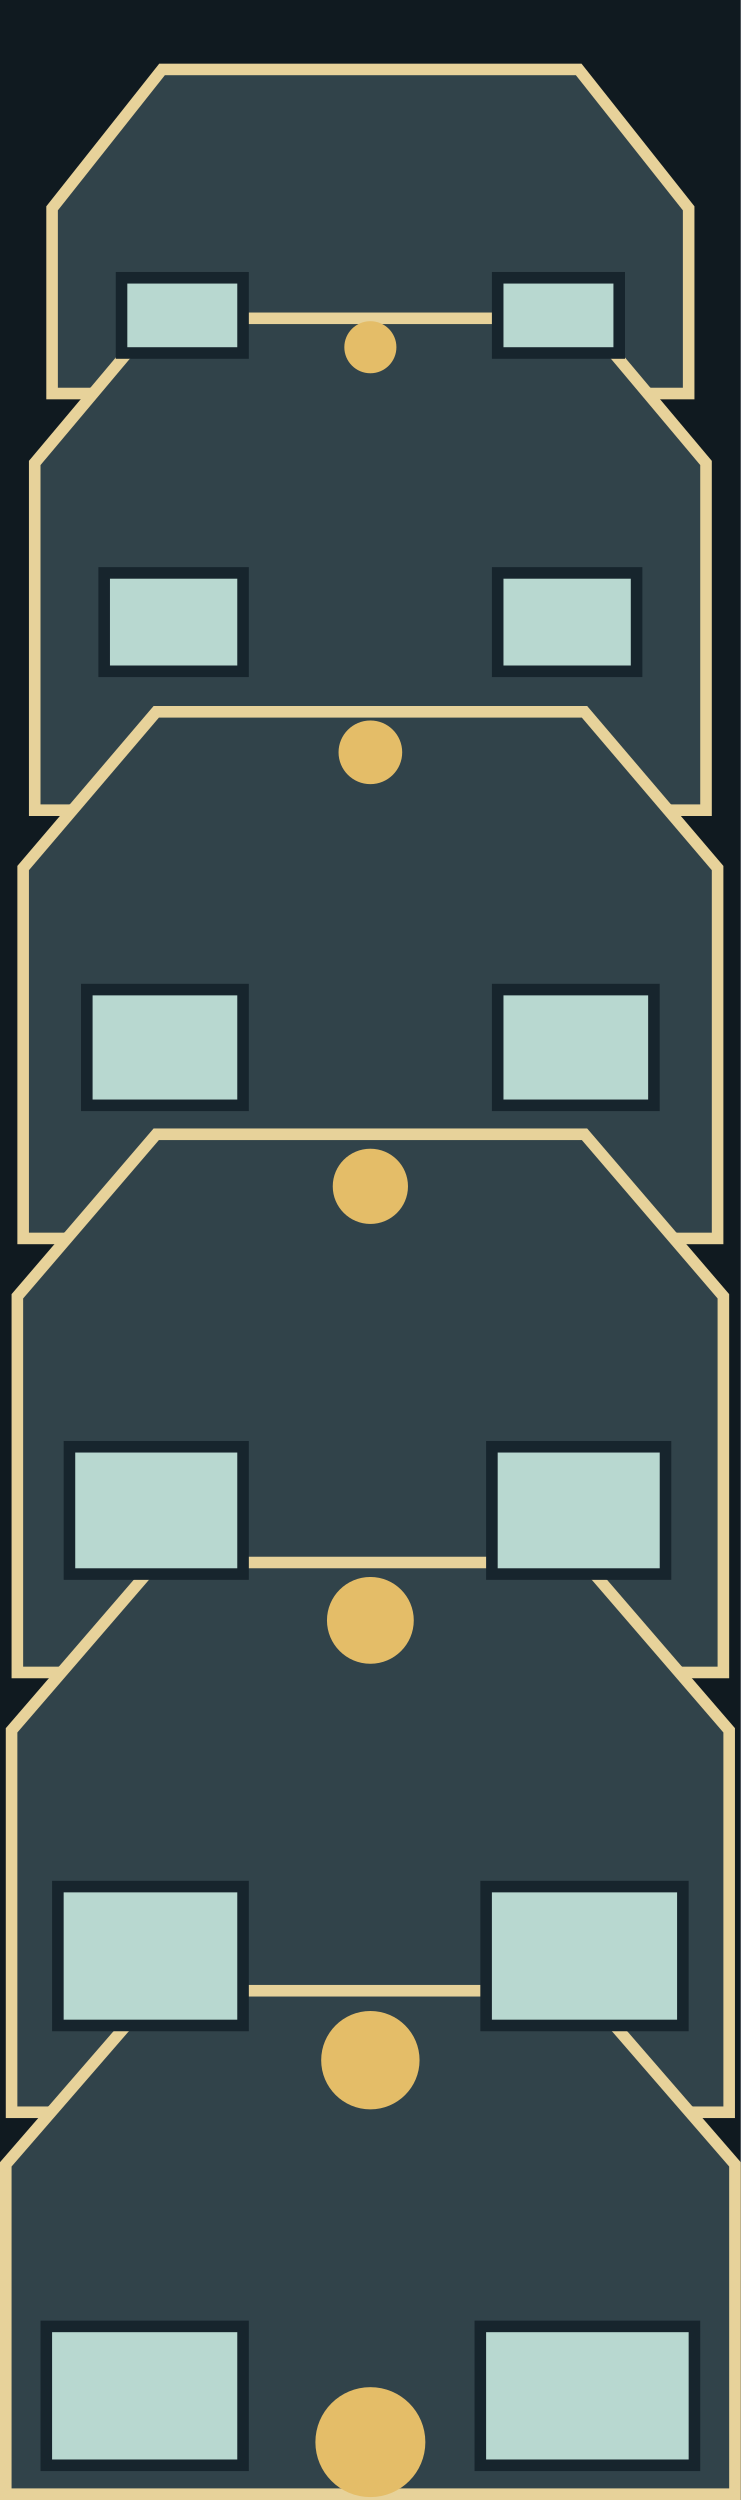
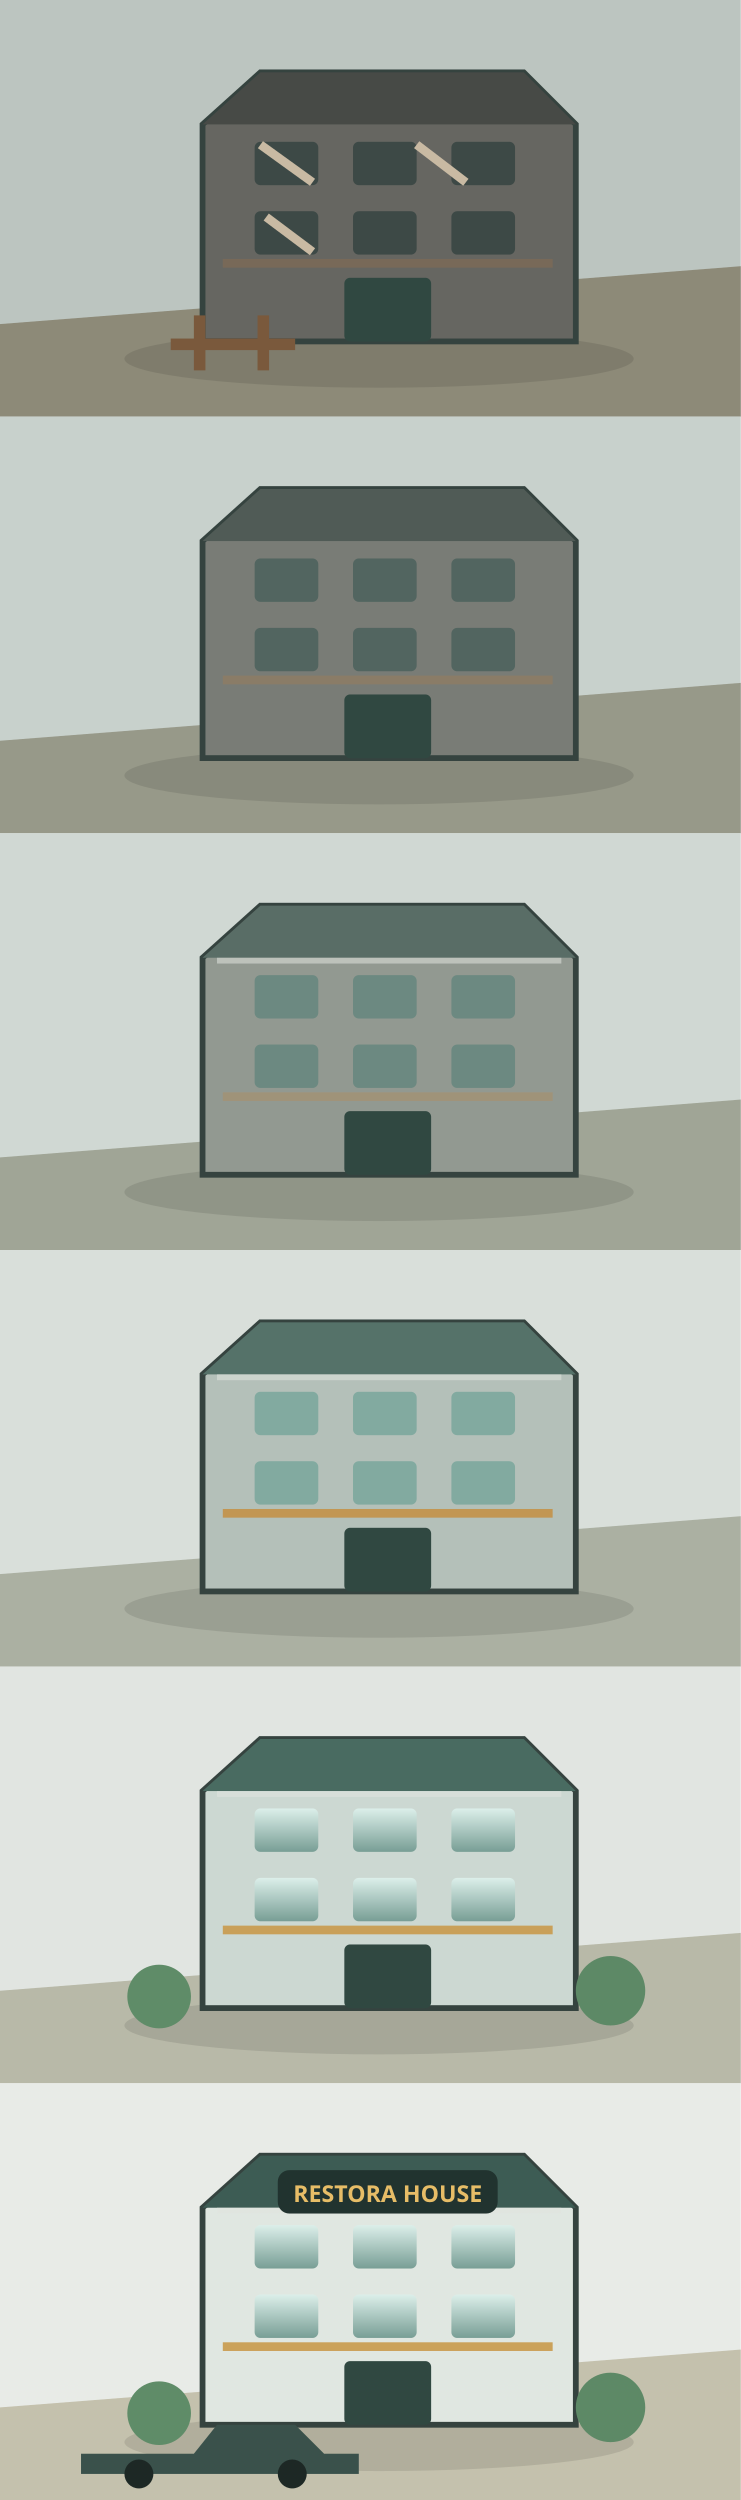
<svg xmlns="http://www.w3.org/2000/svg" width="256" height="864" viewBox="0 0 256 864">
-   <rect width="256" height="864" fill="#101a20" />
-   <g fill="#31434a" stroke="#e7d29a" stroke-width="4">
-     <path d="M18 136V72l38-48h144l38 48v64z" />
-     <path d="M12 280V160l42-50h148l42 50v120z" />
-     <path d="M8 428V300l46-54h148l46 54v128z" />
-     <path d="M6 578V448l48-56h148l48 56v130z" />
-     <path d="M4 730V598l50-58h148l50 58v132z" />
-     <path d="M2 862V748l52-60h148l52 60v114z" />
+   <defs>
+     <linearGradient id="og" x1="0" y1="0" x2="0" y2="1">
+       <stop stop-color="#dcefea" />
+       <stop offset="1" stop-color="#789e95" />
+     </linearGradient>
+   </defs>
+   <g transform="translate(0 0)">
+     <rect width="256" height="144" fill="#bcc5c0" />
+     <path d="M0 112 256 92v52H0z" fill="#8d8a78" />
+     <ellipse cx="131" cy="124" rx="88" ry="10" fill="#000" opacity=".10" />
+     <path d="M70 118V43l20-18h91l18 18v75z" fill="#666661" stroke="#35433f" stroke-width="2" />
+     <path d="M90 25h91l18 18H70z" fill="#474a46" />
+     <rect x="88" y="49" width="22" height="15" rx="2" fill="#3d4946" />
+     <rect x="122" y="49" width="22" height="15" rx="2" fill="#3d4946" />
+     <rect x="156" y="49" width="22" height="15" rx="2" fill="#3d4946" />
+     <rect x="88" y="73" width="22" height="15" rx="2" fill="#3d4946" />
+     <rect x="122" y="73" width="22" height="15" rx="2" fill="#3d4946" />
+     <rect x="156" y="73" width="22" height="15" rx="2" fill="#3d4946" />
+     <rect x="119" y="96" width="30" height="22" rx="2" fill="#304841" />
+     <path d="M77 91h114" stroke="#9a7047" stroke-width="3" opacity="0.35" />
+     <path d="m90 50 18 13m36-13 17 13m-69 12 16 12" stroke="#c9baa3" stroke-width="3" />
+     <path d="M59 119h43M69 109v19M91 109v19" stroke="#7a593c" stroke-width="4" />
  </g>
-   <g fill="#b8d8d0" stroke="#17252d" stroke-width="4">
-     <rect x="42" y="96" width="42" height="26" />
-     <rect x="172" y="96" width="42" height="26" />
-     <rect x="36" y="198" width="48" height="34" />
-     <rect x="172" y="198" width="48" height="34" />
-     <rect x="30" y="342" width="54" height="40" />
-     <rect x="172" y="342" width="54" height="40" />
-     <rect x="24" y="500" width="60" height="44" />
-     <rect x="170" y="500" width="60" height="44" />
-     <rect x="20" y="652" width="64" height="48" />
-     <rect x="168" y="652" width="68" height="48" />
-     <rect x="16" y="804" width="68" height="48" />
-     <rect x="166" y="804" width="74" height="48" />
+   <g transform="translate(0 144)">
+     <rect width="256" height="144" fill="#c8d1cc" />
+     <path d="M0 112 256 92v52H0z" fill="#979989" />
+     <ellipse cx="131" cy="124" rx="88" ry="10" fill="#000" opacity=".10" />
+     <path d="M70 118V43l20-18h91l18 18v75z" fill="#797c76" stroke="#35433f" stroke-width="2" />
+     <path d="M90 25h91l18 18H70z" fill="#505b56" />
+     <rect x="88" y="49" width="22" height="15" rx="2" fill="#526560" />
+     <rect x="122" y="49" width="22" height="15" rx="2" fill="#526560" />
+     <rect x="156" y="49" width="22" height="15" rx="2" fill="#526560" />
+     <rect x="88" y="73" width="22" height="15" rx="2" fill="#526560" />
+     <rect x="122" y="73" width="22" height="15" rx="2" fill="#526560" />
+     <rect x="156" y="73" width="22" height="15" rx="2" fill="#526560" />
+     <rect x="119" y="96" width="30" height="22" rx="2" fill="#304841" />
+     <path d="M77 91h114" stroke="#a97b4b" stroke-width="3" opacity="0.35" />
  </g>
-   <g fill="#e4bd68">
-     <circle cx="128" cy="120" r="9" />
-     <circle cx="128" cy="260" r="11" />
-     <circle cx="128" cy="410" r="13" />
-     <circle cx="128" cy="560" r="15" />
-     <circle cx="128" cy="712" r="17" />
-     <circle cx="128" cy="844" r="19" />
+   <g transform="translate(0 288)">
+     <rect width="256" height="144" fill="#d0d8d3" />
+     <path d="M0 112 256 92v52H0z" fill="#a0a596" />
+     <ellipse cx="131" cy="124" rx="88" ry="10" fill="#000" opacity=".10" />
+     <path d="M70 118V43l20-18h91l18 18v75z" fill="#929991" stroke="#35433f" stroke-width="2" />
+     <path d="M90 25h91l18 18H70z" fill="#596d66" />
+     <rect x="88" y="49" width="22" height="15" rx="2" fill="#6c8981" />
+     <rect x="122" y="49" width="22" height="15" rx="2" fill="#6c8981" />
+     <rect x="156" y="49" width="22" height="15" rx="2" fill="#6c8981" />
+     <rect x="88" y="73" width="22" height="15" rx="2" fill="#6c8981" />
+     <rect x="122" y="73" width="22" height="15" rx="2" fill="#6c8981" />
+     <rect x="156" y="73" width="22" height="15" rx="2" fill="#6c8981" />
+     <rect x="119" y="96" width="30" height="22" rx="2" fill="#304841" />
+     <path d="M77 91h114" stroke="#b8884d" stroke-width="3" opacity="0.35" />
+     <path d="M75 44h119" stroke="#e0e4df" stroke-width="2" opacity=".55" />
+   </g>
+   <g transform="translate(0 432)">
+     <rect width="256" height="144" fill="#d9dfda" />
+     <path d="M0 112 256 92v52H0z" fill="#abb0a2" />
+     <ellipse cx="131" cy="124" rx="88" ry="10" fill="#000" opacity=".10" />
+     <path d="M70 118V43l20-18h91l18 18v75z" fill="#b4c0b9" stroke="#35433f" stroke-width="2" />
+     <path d="M90 25h91l18 18H70z" fill="#557269" />
+     <rect x="88" y="49" width="22" height="15" rx="2" fill="#82aaa0" />
+     <rect x="122" y="49" width="22" height="15" rx="2" fill="#82aaa0" />
+     <rect x="156" y="49" width="22" height="15" rx="2" fill="#82aaa0" />
+     <rect x="88" y="73" width="22" height="15" rx="2" fill="#82aaa0" />
+     <rect x="122" y="73" width="22" height="15" rx="2" fill="#82aaa0" />
+     <rect x="156" y="73" width="22" height="15" rx="2" fill="#82aaa0" />
+     <rect x="119" y="96" width="30" height="22" rx="2" fill="#304841" />
+     <path d="M77 91h114" stroke="#c39148" stroke-width="3" opacity="0.9" />
+     <path d="M75 44h119" stroke="#e0e4df" stroke-width="2" opacity=".55" />
+   </g>
+   <g transform="translate(0 576)">
+     <rect width="256" height="144" fill="#e1e5e1" />
+     <path d="M0 112 256 92v52H0z" fill="#b8b9a8" />
+     <ellipse cx="131" cy="124" rx="88" ry="10" fill="#000" opacity=".10" />
+     <path d="M70 118V43l20-18h91l18 18v75z" fill="#ccd8d2" stroke="#35433f" stroke-width="2" />
+     <path d="M90 25h91l18 18H70z" fill="#496b61" />
+     <rect x="88" y="49" width="22" height="15" rx="2" fill="url(#og)" />
+     <rect x="122" y="49" width="22" height="15" rx="2" fill="url(#og)" />
+     <rect x="156" y="49" width="22" height="15" rx="2" fill="url(#og)" />
+     <rect x="88" y="73" width="22" height="15" rx="2" fill="url(#og)" />
+     <rect x="122" y="73" width="22" height="15" rx="2" fill="url(#og)" />
+     <rect x="156" y="73" width="22" height="15" rx="2" fill="url(#og)" />
+     <rect x="119" y="96" width="30" height="22" rx="2" fill="#304841" />
+     <path d="M77 91h114" stroke="#c99a4b" stroke-width="3" opacity="0.9" />
+     <path d="M75 44h119" stroke="#e0e4df" stroke-width="2" opacity=".55" />
+     <circle cx="55" cy="114" r="11" fill="#5f8c68" />
+     <circle cx="211" cy="112" r="12" fill="#5d8966" />
+   </g>
+   <g transform="translate(0 720)">
+     <rect width="256" height="144" fill="#e8ebe7" />
+     <path d="M0 112 256 92v52H0z" fill="#c4c1ad" />
+     <ellipse cx="131" cy="124" rx="88" ry="10" fill="#000" opacity=".10" />
+     <path d="M70 118V43l20-18h91l18 18v75z" fill="#e0e7e1" stroke="#35433f" stroke-width="2" />
+     <path d="M90 25h91l18 18H70z" fill="#3d5c54" />
+     <rect x="88" y="49" width="22" height="15" rx="2" fill="url(#og)" />
+     <rect x="122" y="49" width="22" height="15" rx="2" fill="url(#og)" />
+     <rect x="156" y="49" width="22" height="15" rx="2" fill="url(#og)" />
+     <rect x="88" y="73" width="22" height="15" rx="2" fill="url(#og)" />
+     <rect x="122" y="73" width="22" height="15" rx="2" fill="url(#og)" />
+     <rect x="156" y="73" width="22" height="15" rx="2" fill="url(#og)" />
+     <rect x="119" y="96" width="30" height="22" rx="2" fill="#304841" />
+     <path d="M77 91h114" stroke="#c99a4b" stroke-width="3" opacity="0.9" />
+     <path d="M75 44h119" stroke="#e0e4df" stroke-width="2" opacity=".55" />
+     <circle cx="55" cy="114" r="11" fill="#5f8c68" />
+     <circle cx="211" cy="112" r="12" fill="#5d8966" />
+     <rect x="96" y="30" width="76" height="15" rx="4" fill="#21332f" />
+     <text x="134" y="41" text-anchor="middle" font-family="sans-serif" font-size="8" font-weight="700" fill="#e7bd67">RESTORA HOUSE</text>
+     <path d="M28 128h39l8-10h27l10 10h12v7H28z" fill="#3a514b" />
+     <circle cx="48" cy="135" r="5" fill="#1d2825" />
+     <circle cx="101" cy="135" r="5" fill="#1d2825" />
  </g>
</svg>
